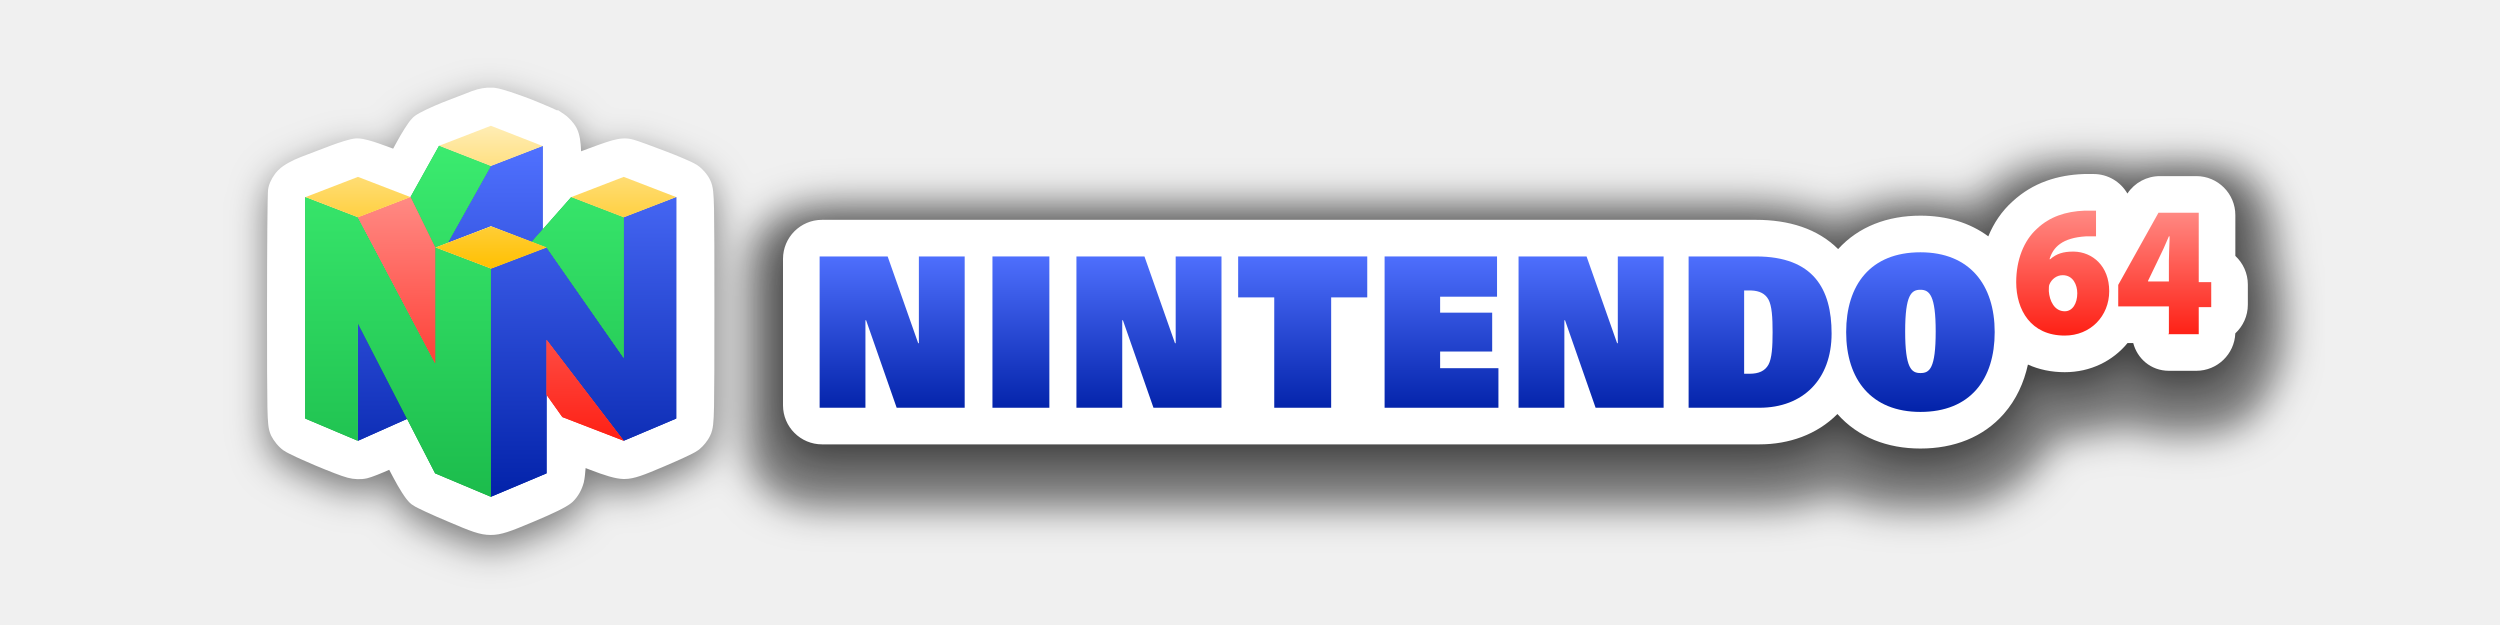
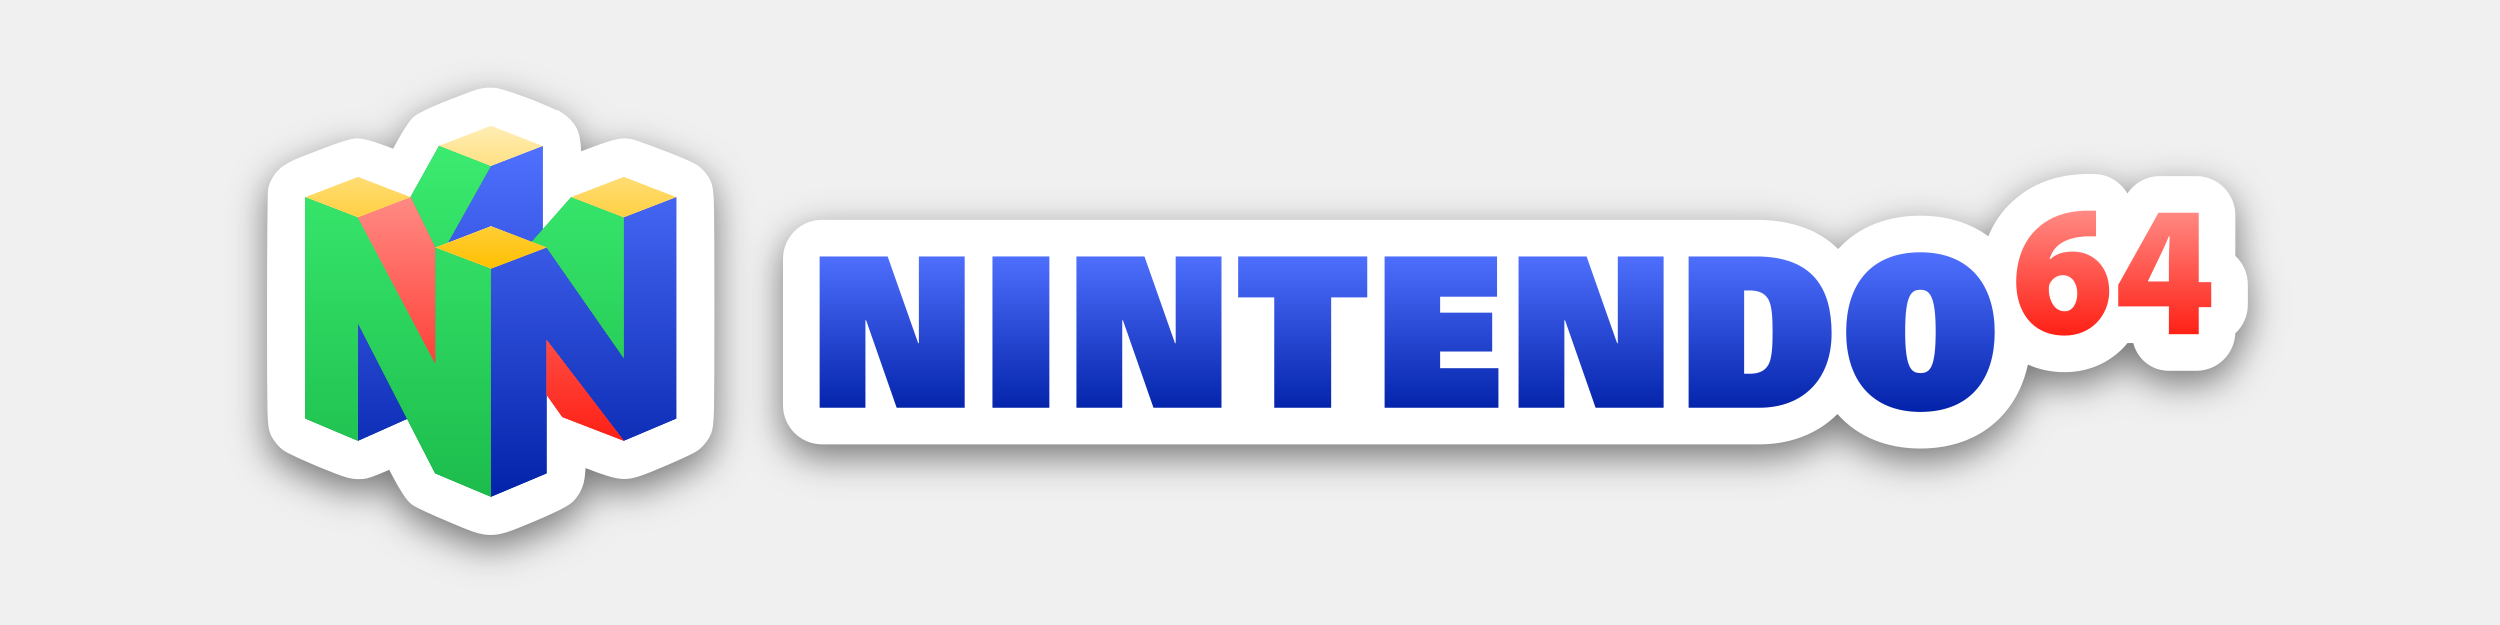
<svg xmlns="http://www.w3.org/2000/svg" width="1024" height="256" viewBox="0 0 1024 256" fill="none">
  <g filter="url(#filter0_d_639_90458)">
    <path fill-rule="evenodd" clip-rule="evenodd" d="M193.411 37.269C196.121 36.293 198.699 35.769 201.591 35.893L202.174 35.927L202.191 35.928L202.21 35.929L202.433 35.947L202.432 35.947L202.519 35.953L202.609 35.963L202.61 35.964C202.613 35.964 202.616 35.964 202.618 35.964L202.629 35.965L202.628 35.966C204.298 36.149 206.848 36.923 209.027 37.633C210.662 38.166 212.513 38.809 214.435 39.512L216.376 40.234L216.383 40.237L216.391 40.239L217.44 40.641L217.486 40.657L217.563 40.689C220.433 41.828 223.288 43.017 225.576 44.023C226.557 44.454 227.461 44.865 228.231 45.231L228.531 45.081L230.947 46.697C230.965 46.708 230.982 46.72 230.999 46.732C232.103 47.478 233.093 48.415 233.841 49.226C234.577 50.025 235.475 51.134 236.125 52.363L236.132 52.374L236.143 52.394L236.152 52.412C237.497 55.006 237.867 58.143 238.017 61.979C238.173 61.917 238.33 61.855 238.487 61.793L238.541 61.772L238.637 61.737C242.661 60.203 247.919 58.289 250.26 57.64L250.826 57.48C253.618 56.713 256.402 56.288 259.577 57.23C261.212 57.683 266.832 59.723 272.098 61.744C274.944 62.808 277.758 63.945 280.021 64.915C282.038 65.78 284.221 66.763 285.337 67.47L285.811 67.786C286.895 68.549 287.838 69.472 288.556 70.286C289.329 71.164 290.225 72.356 290.866 73.705H290.868C291.595 75.176 291.921 76.64 292.114 78.378C292.297 80.017 292.4 82.296 292.47 85.618C292.61 92.333 292.625 104.268 292.625 126.089C292.625 147.91 292.61 159.844 292.47 166.559C292.4 169.881 292.297 172.16 292.114 173.799C291.922 175.527 291.598 176.985 290.88 178.448L290.879 178.447C290.285 179.707 289.483 180.835 288.796 181.673C288.163 182.446 287.36 183.303 286.47 184.032L286.083 184.335C285.289 184.932 284.208 185.49 283.555 185.824C282.699 186.26 281.636 186.772 280.457 187.322C278.091 188.424 275.106 189.747 272.062 191.034L272.061 191.033C267.766 192.867 264.694 194.124 262.351 194.915C259.935 195.731 257.866 196.207 255.649 196.207H255.551L255.479 196.205L255.463 196.204C251.931 196.109 247.738 194.742 241.501 192.354L241.423 192.324L241.409 192.319C240.889 192.117 240.374 191.921 239.87 191.728C239.719 193.941 239.464 196.09 239.151 197.466L239.146 197.498L239.117 197.621L239.084 197.742L239.075 197.773C238.341 200.499 236.855 203.368 234.62 205.499L234.604 205.516L234.563 205.555L234.521 205.593L234.505 205.609L234.499 205.614L234.493 205.619C233.614 206.417 232.545 207.077 231.726 207.55C230.796 208.087 229.683 208.668 228.437 209.28C225.938 210.505 222.66 211.97 218.73 213.612L218.173 213.844C209.053 217.689 205.294 219.125 201 219.125C196.538 219.125 192.803 217.609 183.425 213.603C180.151 212.23 176.982 210.836 174.489 209.685C173.246 209.11 172.133 208.579 171.244 208.13C170.574 207.792 169.448 207.219 168.637 206.609C167.575 205.81 166.759 204.764 166.346 204.221C165.801 203.506 165.227 202.666 164.656 201.774C163.508 199.981 162.199 197.713 160.899 195.232L160.065 193.648C159.844 193.228 159.624 192.819 159.414 192.423C156.393 193.79 152.34 195.44 150.402 195.903L150.384 195.907L150.365 195.911L150.347 195.915L150.333 195.918C147.848 196.485 144.847 196.35 142.408 195.68C141.054 195.343 138.948 194.573 137.018 193.833C134.678 192.937 131.846 191.795 129.073 190.629C126.979 189.749 124.906 188.841 123.069 188.007L121.32 187.202C120.221 186.689 119.223 186.208 118.411 185.794C117.747 185.456 116.794 184.96 116.077 184.452C113.993 182.977 112.082 180.498 111.091 178.509L111.092 178.508L111.084 178.494L111.059 178.445L111.035 178.395L111.025 178.374L111.022 178.368L111.02 178.362C110.342 176.918 110.039 175.489 109.857 173.775C109.687 172.165 109.588 169.924 109.522 166.649C109.389 160.033 109.375 148.293 109.375 126.851C109.375 114.06 109.419 102.186 109.492 93.363C109.529 88.954 109.573 85.289 109.623 82.648C109.648 81.332 109.675 80.24 109.704 79.428C109.719 79.026 109.734 78.655 109.754 78.341C109.762 78.212 109.796 77.55 109.931 76.906L109.939 76.864L109.984 76.665L110 76.603C110.34 75.196 110.965 73.89 111.53 72.91C112.116 71.896 112.941 70.713 113.979 69.69C115.227 68.402 116.923 67.357 118.197 66.648C119.681 65.822 121.399 65.015 123.11 64.35L123.295 64.278L123.317 64.27C126.124 63.192 131.363 61.195 135.143 59.759C137.209 58.974 139.307 58.261 141.063 57.734C141.936 57.471 142.785 57.237 143.537 57.061C144.084 56.933 145.219 56.673 146.351 56.673C147.846 56.673 149.646 57.105 150.782 57.4C152.201 57.768 153.836 58.27 155.41 58.841C157.016 59.391 158.879 60.064 161.038 60.889L162.166 58.808C163.352 56.587 164.631 54.413 165.749 52.656C166.31 51.773 166.86 50.951 167.358 50.259C167.76 49.702 168.425 48.805 169.183 48.096L169.188 48.091L169.209 48.071L169.258 48.026L169.307 47.982L169.329 47.962L169.337 47.955L169.346 47.947C170.207 47.192 171.277 46.587 171.89 46.25C172.677 45.817 173.608 45.348 174.6 44.874C176.589 43.924 179.034 42.855 181.49 41.869L181.523 41.857L181.557 41.843L181.561 41.841C186.151 40.057 191.477 37.981 193.337 37.296L193.343 37.293L193.389 37.277L193.411 37.269Z" fill="white" />
    <path d="M276.985 171.432L255.478 180.532L223.874 139.179V193.878L201.054 203.483V110.059L223.874 101.364L255.478 146.661V89.029L276.985 80.738V171.432Z" fill="url(#paint0_linear_639_90458)" />
    <path d="M276.985 171.432L255.478 180.532L223.874 139.179V193.878L201.054 203.483V110.059L223.874 101.364L255.478 146.661V89.029L276.985 80.738V171.432Z" fill="url(#paint1_linear_639_90458)" />
    <path d="M146.633 132.303L166.828 171.533L146.633 180.531V132.303Z" fill="url(#paint2_linear_639_90458)" />
    <path d="M146.633 132.303L166.828 171.533L146.633 180.531V132.303Z" fill="url(#paint3_linear_639_90458)" />
    <path d="M222.261 59.809V93.983L217.818 99.039L201.057 92.568L183.488 99.342L201.057 67.998L222.261 59.809Z" fill="url(#paint4_linear_639_90458)" />
    <path d="M222.261 59.809V93.983L217.818 99.039L201.057 92.568L183.488 99.342L201.057 67.998L222.261 59.809Z" fill="url(#paint5_linear_639_90458)" />
    <path d="M146.523 89.029L178.228 148.784V101.364L201.048 110.06V203.483L178.228 193.878L146.523 132.303V180.532L125.016 171.432V80.738L146.523 89.029Z" fill="url(#paint6_linear_639_90458)" />
    <path d="M146.523 89.029L178.228 148.784V101.364L201.048 110.06V203.483L178.228 193.878L146.523 132.303V180.532L125.016 171.432V80.738L146.523 89.029Z" fill="url(#paint7_linear_639_90458)" />
    <path d="M233.967 80.738L255.474 89.029V146.661L223.87 101.364L217.811 99.039L233.967 80.738Z" fill="url(#paint8_linear_639_90458)" />
    <path d="M233.967 80.738L255.474 89.029V146.661L223.87 101.364L217.811 99.039L233.967 80.738Z" fill="url(#paint9_linear_639_90458)" />
    <path d="M179.843 59.707L201.048 67.998L183.478 99.341L178.228 101.364L168.13 80.737L179.843 59.707Z" fill="url(#paint10_linear_639_90458)" />
    <path d="M179.843 59.707L201.048 67.998L183.478 99.341L178.228 101.364L168.13 80.737L179.843 59.707Z" fill="url(#paint11_linear_639_90458)" />
    <path d="M223.876 139.179L255.481 180.532L230.338 170.825L223.876 161.726V139.179Z" fill="url(#paint12_linear_639_90458)" />
    <path d="M223.876 139.179L255.481 180.532L230.338 170.825L223.876 161.726V139.179Z" fill="url(#paint13_linear_639_90458)" />
    <path d="M168.14 80.738L178.237 101.364V148.784L146.633 89.029L168.14 80.738Z" fill="url(#paint14_linear_639_90458)" />
    <path d="M168.14 80.738L178.237 101.364V148.784L146.633 89.029L168.14 80.738Z" fill="url(#paint15_linear_639_90458)" />
    <path d="M201.148 92.669L223.968 101.364L201.148 110.059L178.328 101.364L201.148 92.669Z" fill="url(#paint16_linear_639_90458)" />
    <path d="M146.624 72.448L168.132 80.739L146.624 89.03L125.117 80.739L146.624 72.448Z" fill="url(#paint17_linear_639_90458)" />
    <path d="M255.475 72.448L276.983 80.739L255.475 89.03L233.968 80.739L255.475 72.448Z" fill="url(#paint18_linear_639_90458)" />
    <path d="M201.053 51.518L222.258 59.809L201.053 67.998L179.849 59.707L201.053 51.518Z" fill="url(#paint19_linear_639_90458)" />
-     <g filter="url(#filter1_d_639_90458)">
-       <path fill-rule="evenodd" clip-rule="evenodd" d="M857.527 71.277C863.448 71.277 868.614 74.493 871.381 79.269C874.33 74.834 879.319 72.131 884.7 72.131H899.602C908.438 72.131 915.602 79.294 915.602 88.131V104.832C918.749 107.754 920.719 111.926 920.719 116.56V124.794C920.719 129.434 918.742 133.612 915.587 136.534C915.244 145.068 908.219 151.882 899.602 151.882H888.436C880.849 151.882 875.392 146.722 873.767 140.51H871.445C865.461 147.81 856.336 152.449 845.734 152.449C840.222 152.449 835.135 151.367 830.639 149.326C829.023 156.692 825.896 163.66 820.767 169.512C812.343 179.122 800.282 183.722 786.602 183.722C773.029 183.722 761.031 179.103 752.611 169.589C744.202 178.024 732.806 182.015 720.646 182.015H336.719C327.882 182.015 320.719 174.851 320.719 166.015V106.04C320.719 97.203 327.882 90.04 336.719 90.04H719.225C732.713 90.04 744.471 93.642 752.903 102.021C761.303 92.767 773.172 88.335 786.602 88.335C797.129 88.335 806.709 91.115 814.406 96.801C816.623 91.405 819.906 86.476 824.36 82.49C832.694 74.771 842.918 71.663 853.443 71.287L853.711 71.277H857.527Z" fill="white" />
-       <path fill-rule="evenodd" clip-rule="evenodd" d="M858.529 86.277V96.796H854.549C844.599 97.365 840.903 101.345 839.481 106.178H839.767C842.325 103.904 845.168 103.051 849.147 103.051L849.507 103.055C857.044 103.229 863.931 108.9 863.931 119.255C863.931 129.489 856.255 137.449 845.736 137.449C831.806 137.449 825.836 126.931 825.836 115.56C825.836 106.462 828.963 98.502 834.364 93.669C839.481 88.836 846.02 86.562 853.98 86.277H858.529ZM844.884 112.716C842.325 112.716 840.334 114.422 839.481 116.412C839.197 116.981 839.197 117.834 839.197 119.255C839.482 123.235 841.472 127.499 845.736 127.499C848.863 127.499 850.854 124.372 850.854 120.107C850.853 116.696 849.148 112.716 844.884 112.716Z" fill="url(#paint20_linear_639_90458)" />
-       <path fill-rule="evenodd" clip-rule="evenodd" d="M900.603 115.56H905.72V125.794H900.603V136.882H888.094L888.378 136.598V125.51H867.625V116.697L884.113 87.131H900.603V115.56ZM888.378 96.797C886.957 100.208 885.535 103.336 883.829 106.747L879.85 114.991V115.275H888.378V106.747C888.378 104.011 888.596 101.056 888.65 98.075L888.662 96.797H888.378Z" fill="url(#paint21_linear_639_90458)" />
-       <path fill-rule="evenodd" clip-rule="evenodd" d="M786.606 103.336C806.791 103.336 817.025 116.698 817.025 136.029C817.025 155.361 807.075 168.723 786.606 168.723C766.422 168.723 756.188 155.361 756.188 136.029C756.188 116.698 766.138 103.336 786.606 103.336ZM786.606 118.688C782.911 118.688 780.353 120.678 780.353 135.745C780.353 150.812 782.911 152.802 786.606 152.802C790.302 152.802 792.86 151.097 792.86 135.745C792.86 120.962 790.302 118.688 786.606 118.688Z" fill="url(#paint22_linear_639_90458)" />
-       <path d="M363.579 105.039L376.088 140.575H376.372V105.039H395.135V167.014H367.274L354.767 131.193H354.481V167.014H335.719V105.039H363.579Z" fill="url(#paint23_linear_639_90458)" />
-       <path d="M429.819 167.014H406.508V105.039H429.819V167.014Z" fill="url(#paint24_linear_639_90458)" />
-       <path d="M481.275 140.575H481.56V105.039H500.322V167.014H472.462L459.954 131.193H459.669V167.014H440.906V105.039H468.767L481.275 140.575Z" fill="url(#paint25_linear_639_90458)" />
-       <path d="M560.026 105.039V121.812H545.243V167.014H521.932V121.812H507.148V105.039H560.026Z" fill="url(#paint26_linear_639_90458)" />
-       <path d="M613.188 121.527H589.876V128.066H611.197V143.986H589.876V150.81H613.756V167.014H567.133V105.039H613.188V121.527Z" fill="url(#paint27_linear_639_90458)" />
-       <path d="M662.369 140.575H662.653V105.039H681.416V167.014H653.556L641.048 131.193H640.763V167.014H622V105.039H649.86L662.369 140.575Z" fill="url(#paint28_linear_639_90458)" />
-       <path fill-rule="evenodd" clip-rule="evenodd" d="M719.232 105.039C742.828 105.039 750.22 118.4 750.22 136.595C750.22 155.358 738.564 167.014 720.653 167.014H691.656V105.039H719.232ZM714.399 153.084H716.674C720.37 153.084 722.928 151.946 724.35 149.388C725.771 146.829 726.056 141.996 726.056 136.026C726.056 130.056 725.771 125.224 724.35 122.665C723.017 120.266 720.685 119.117 717.354 118.982L716.674 118.969H714.399V153.084Z" fill="url(#paint29_linear_639_90458)" />
-     </g>
+     <path fill-rule="evenodd" clip-rule="evenodd" d="M857.527 71.277C863.448 71.277 868.614 74.493 871.381 79.269C874.33 74.834 879.319 72.131 884.7 72.131H899.602C908.438 72.131 915.602 79.294 915.602 88.131V104.832C918.749 107.754 920.719 111.926 920.719 116.56V124.794C920.719 129.434 918.742 133.612 915.587 136.534C915.244 145.068 908.219 151.882 899.602 151.882H888.436C880.849 151.882 875.392 146.722 873.767 140.51H871.445C865.461 147.81 856.336 152.449 845.734 152.449C840.222 152.449 835.135 151.367 830.639 149.326C829.023 156.692 825.896 163.66 820.767 169.512C812.343 179.122 800.282 183.722 786.602 183.722C773.029 183.722 761.031 179.103 752.611 169.589C744.202 178.024 732.806 182.015 720.646 182.015H336.719C327.882 182.015 320.719 174.851 320.719 166.015V106.04C320.719 97.203 327.882 90.04 336.719 90.04H719.225C732.713 90.04 744.471 93.642 752.903 102.021C761.303 92.767 773.172 88.335 786.602 88.335C797.129 88.335 806.709 91.115 814.406 96.801C816.623 91.405 819.906 86.476 824.36 82.49C832.694 74.771 842.918 71.663 853.443 71.287L853.711 71.277H857.527Z" fill="white" />
+     <path fill-rule="evenodd" clip-rule="evenodd" d="M858.529 86.277V96.796H854.549C844.599 97.365 840.903 101.345 839.481 106.178H839.767C842.325 103.904 845.168 103.051 849.147 103.051L849.507 103.055C857.044 103.229 863.931 108.9 863.931 119.255C863.931 129.489 856.255 137.449 845.736 137.449C831.806 137.449 825.836 126.931 825.836 115.56C825.836 106.462 828.963 98.502 834.364 93.669C839.481 88.836 846.02 86.562 853.98 86.277H858.529ZM844.884 112.716C842.325 112.716 840.334 114.422 839.481 116.412C839.197 116.981 839.197 117.834 839.197 119.255C839.482 123.235 841.472 127.499 845.736 127.499C848.863 127.499 850.854 124.372 850.854 120.107C850.853 116.696 849.148 112.716 844.884 112.716Z" fill="url(#paint20_linear_639_90458)" />
+     <path fill-rule="evenodd" clip-rule="evenodd" d="M900.603 115.56H905.72V125.794H900.603V136.882H888.094L888.378 136.598V125.51H867.625V116.697L884.113 87.131H900.603V115.56ZM888.378 96.797C886.957 100.208 885.535 103.336 883.829 106.747L879.85 114.991V115.275H888.378V106.747C888.378 104.011 888.596 101.056 888.65 98.075L888.662 96.797H888.378Z" fill="url(#paint21_linear_639_90458)" />
+     <path fill-rule="evenodd" clip-rule="evenodd" d="M786.606 103.336C806.791 103.336 817.025 116.698 817.025 136.029C817.025 155.361 807.075 168.723 786.606 168.723C766.422 168.723 756.188 155.361 756.188 136.029C756.188 116.698 766.138 103.336 786.606 103.336ZM786.606 118.688C782.911 118.688 780.353 120.678 780.353 135.745C780.353 150.812 782.911 152.802 786.606 152.802C790.302 152.802 792.86 151.097 792.86 135.745C792.86 120.962 790.302 118.688 786.606 118.688Z" fill="url(#paint22_linear_639_90458)" />
+     <path d="M363.579 105.039L376.088 140.575H376.372V105.039H395.135V167.014H367.274L354.767 131.193H354.481V167.014H335.719V105.039H363.579Z" fill="url(#paint23_linear_639_90458)" />
+     <path d="M429.819 167.014H406.508V105.039H429.819V167.014Z" fill="url(#paint24_linear_639_90458)" />
+     <path d="M481.275 140.575H481.56V105.039H500.322V167.014H472.462L459.954 131.193H459.669V167.014H440.906V105.039H468.767L481.275 140.575Z" fill="url(#paint25_linear_639_90458)" />
+     <path d="M560.026 105.039V121.812H545.243V167.014H521.932V121.812H507.148V105.039H560.026Z" fill="url(#paint26_linear_639_90458)" />
+     <path d="M613.188 121.527H589.876V128.066H611.197V143.986H589.876V150.81H613.756V167.014H567.133V105.039H613.188V121.527Z" fill="url(#paint27_linear_639_90458)" />
+     <path d="M662.369 140.575H662.653V105.039H681.416V167.014H653.556L641.048 131.193H640.763V167.014H622V105.039H649.86L662.369 140.575Z" fill="url(#paint28_linear_639_90458)" />
+     <path fill-rule="evenodd" clip-rule="evenodd" d="M719.232 105.039C742.828 105.039 750.22 118.4 750.22 136.595C750.22 155.358 738.564 167.014 720.653 167.014H691.656V105.039H719.232ZM714.399 153.084H716.674C720.37 153.084 722.928 151.946 724.35 149.388C725.771 146.829 726.056 141.996 726.056 136.026C726.056 130.056 725.771 125.224 724.35 122.665C723.017 120.266 720.685 119.117 717.354 118.982L716.674 118.969H714.399V153.084Z" fill="url(#paint29_linear_639_90458)" />
  </g>
  <defs>
    <filter id="filter0_d_639_90458" x="73" y="5" width="879" height="255" filterUnits="userSpaceOnUse" color-interpolation-filters="sRGB">
-       <feFlood flood-opacity="0" result="BackgroundImageFix" />
-       <feColorMatrix in="SourceAlpha" type="matrix" values="0 0 0 0 0 0 0 0 0 0 0 0 0 0 0 0 0 0 127 0" result="hardAlpha" />
-       <feOffset dy="5" />
-       <feGaussianBlur stdDeviation="7.5" />
-       <feColorMatrix type="matrix" values="0 0 0 0 0 0 0 0 0 0 0 0 0 0 0 0 0 0 0.5 0" />
-       <feBlend mode="normal" in2="BackgroundImageFix" result="effect1_dropShadow_639_90458" />
-       <feBlend mode="normal" in="SourceGraphic" in2="effect1_dropShadow_639_90458" result="shape" />
-     </filter>
-     <filter id="filter1_d_639_90458" x="305.719" y="61.277" width="630" height="142.445" filterUnits="userSpaceOnUse" color-interpolation-filters="sRGB">
      <feFlood flood-opacity="0" result="BackgroundImageFix" />
      <feColorMatrix in="SourceAlpha" type="matrix" values="0 0 0 0 0 0 0 0 0 0 0 0 0 0 0 0 0 0 127 0" result="hardAlpha" />
      <feOffset dy="5" />
      <feGaussianBlur stdDeviation="7.5" />
      <feColorMatrix type="matrix" values="0 0 0 0 0 0 0 0 0 0 0 0 0 0 0 0 0 0 0.5 0" />
      <feBlend mode="normal" in2="BackgroundImageFix" result="effect1_dropShadow_639_90458" />
      <feBlend mode="normal" in="SourceGraphic" in2="effect1_dropShadow_639_90458" result="shape" />
    </filter>
    <linearGradient id="paint0_linear_639_90458" x1="211.809" y1="59.809" x2="211.809" y2="203.483" gradientUnits="userSpaceOnUse">
      <stop stop-color="#2245DA" />
      <stop offset="1" stop-color="#0222A9" />
    </linearGradient>
    <linearGradient id="paint1_linear_639_90458" x1="211.809" y1="59.809" x2="211.809" y2="203.483" gradientUnits="userSpaceOnUse">
      <stop stop-color="#5071FF" />
      <stop offset="1" stop-color="#0222A9" />
    </linearGradient>
    <linearGradient id="paint2_linear_639_90458" x1="211.809" y1="59.809" x2="211.809" y2="203.483" gradientUnits="userSpaceOnUse">
      <stop stop-color="#2245DA" />
      <stop offset="1" stop-color="#0222A9" />
    </linearGradient>
    <linearGradient id="paint3_linear_639_90458" x1="211.809" y1="59.809" x2="211.809" y2="203.483" gradientUnits="userSpaceOnUse">
      <stop stop-color="#5071FF" />
      <stop offset="1" stop-color="#0222A9" />
    </linearGradient>
    <linearGradient id="paint4_linear_639_90458" x1="211.809" y1="59.809" x2="211.809" y2="203.483" gradientUnits="userSpaceOnUse">
      <stop stop-color="#2245DA" />
      <stop offset="1" stop-color="#0222A9" />
    </linearGradient>
    <linearGradient id="paint5_linear_639_90458" x1="211.809" y1="59.809" x2="211.809" y2="203.483" gradientUnits="userSpaceOnUse">
      <stop stop-color="#5071FF" />
      <stop offset="1" stop-color="#0222A9" />
    </linearGradient>
    <linearGradient id="paint6_linear_639_90458" x1="190.245" y1="59.707" x2="190.245" y2="203.483" gradientUnits="userSpaceOnUse">
      <stop stop-color="#1CBC4C" />
      <stop offset="1" stop-color="#069330" />
    </linearGradient>
    <linearGradient id="paint7_linear_639_90458" x1="190.245" y1="59.707" x2="190.245" y2="203.483" gradientUnits="userSpaceOnUse">
      <stop stop-color="#3BEB6F" />
      <stop offset="1" stop-color="#1CBC4C" />
    </linearGradient>
    <linearGradient id="paint8_linear_639_90458" x1="190.245" y1="59.707" x2="190.245" y2="203.483" gradientUnits="userSpaceOnUse">
      <stop stop-color="#1CBC4C" />
      <stop offset="1" stop-color="#069330" />
    </linearGradient>
    <linearGradient id="paint9_linear_639_90458" x1="190.245" y1="59.707" x2="190.245" y2="203.483" gradientUnits="userSpaceOnUse">
      <stop stop-color="#3BEB6F" />
      <stop offset="1" stop-color="#1CBC4C" />
    </linearGradient>
    <linearGradient id="paint10_linear_639_90458" x1="190.245" y1="59.707" x2="190.245" y2="203.483" gradientUnits="userSpaceOnUse">
      <stop stop-color="#1CBC4C" />
      <stop offset="1" stop-color="#069330" />
    </linearGradient>
    <linearGradient id="paint11_linear_639_90458" x1="190.245" y1="59.707" x2="190.245" y2="203.483" gradientUnits="userSpaceOnUse">
      <stop stop-color="#3BEB6F" />
      <stop offset="1" stop-color="#1CBC4C" />
    </linearGradient>
    <linearGradient id="paint12_linear_639_90458" x1="201.057" y1="80.738" x2="201.057" y2="180.532" gradientUnits="userSpaceOnUse">
      <stop stop-color="#FF574E" />
      <stop offset="1" stop-color="#FE2015" />
    </linearGradient>
    <linearGradient id="paint13_linear_639_90458" x1="201.057" y1="80.738" x2="201.057" y2="180.532" gradientUnits="userSpaceOnUse">
      <stop stop-color="#FF8A84" />
      <stop offset="1" stop-color="#FE2015" />
    </linearGradient>
    <linearGradient id="paint14_linear_639_90458" x1="201.057" y1="80.738" x2="201.057" y2="180.532" gradientUnits="userSpaceOnUse">
      <stop stop-color="#FF574E" />
      <stop offset="1" stop-color="#FE2015" />
    </linearGradient>
    <linearGradient id="paint15_linear_639_90458" x1="201.057" y1="80.738" x2="201.057" y2="180.532" gradientUnits="userSpaceOnUse">
      <stop stop-color="#FF8A84" />
      <stop offset="1" stop-color="#FE2015" />
    </linearGradient>
    <linearGradient id="paint16_linear_639_90458" x1="201.05" y1="51.518" x2="201.05" y2="110.059" gradientUnits="userSpaceOnUse">
      <stop stop-color="#FFEDB5" />
      <stop offset="1" stop-color="#FFC001" />
    </linearGradient>
    <linearGradient id="paint17_linear_639_90458" x1="201.05" y1="51.518" x2="201.05" y2="110.059" gradientUnits="userSpaceOnUse">
      <stop stop-color="#FFEDB5" />
      <stop offset="1" stop-color="#FFC001" />
    </linearGradient>
    <linearGradient id="paint18_linear_639_90458" x1="201.05" y1="51.518" x2="201.05" y2="110.059" gradientUnits="userSpaceOnUse">
      <stop stop-color="#FFEDB5" />
      <stop offset="1" stop-color="#FFC001" />
    </linearGradient>
    <linearGradient id="paint19_linear_639_90458" x1="201.05" y1="51.518" x2="201.05" y2="110.059" gradientUnits="userSpaceOnUse">
      <stop stop-color="#FFEDB5" />
      <stop offset="1" stop-color="#FFC001" />
    </linearGradient>
    <linearGradient id="paint20_linear_639_90458" x1="865.778" y1="86.277" x2="865.778" y2="137.449" gradientUnits="userSpaceOnUse">
      <stop stop-color="#FF8A84" />
      <stop offset="1" stop-color="#FE2015" />
    </linearGradient>
    <linearGradient id="paint21_linear_639_90458" x1="865.778" y1="86.277" x2="865.778" y2="137.449" gradientUnits="userSpaceOnUse">
      <stop stop-color="#FF8A84" />
      <stop offset="1" stop-color="#FE2015" />
    </linearGradient>
    <linearGradient id="paint22_linear_639_90458" x1="576.372" y1="103.336" x2="576.372" y2="168.723" gradientUnits="userSpaceOnUse">
      <stop stop-color="#5071FF" />
      <stop offset="1" stop-color="#0222A9" />
    </linearGradient>
    <linearGradient id="paint23_linear_639_90458" x1="576.372" y1="103.336" x2="576.372" y2="168.723" gradientUnits="userSpaceOnUse">
      <stop stop-color="#5071FF" />
      <stop offset="1" stop-color="#0222A9" />
    </linearGradient>
    <linearGradient id="paint24_linear_639_90458" x1="576.372" y1="103.336" x2="576.372" y2="168.723" gradientUnits="userSpaceOnUse">
      <stop stop-color="#5071FF" />
      <stop offset="1" stop-color="#0222A9" />
    </linearGradient>
    <linearGradient id="paint25_linear_639_90458" x1="576.372" y1="103.336" x2="576.372" y2="168.723" gradientUnits="userSpaceOnUse">
      <stop stop-color="#5071FF" />
      <stop offset="1" stop-color="#0222A9" />
    </linearGradient>
    <linearGradient id="paint26_linear_639_90458" x1="576.372" y1="103.336" x2="576.372" y2="168.723" gradientUnits="userSpaceOnUse">
      <stop stop-color="#5071FF" />
      <stop offset="1" stop-color="#0222A9" />
    </linearGradient>
    <linearGradient id="paint27_linear_639_90458" x1="576.372" y1="103.336" x2="576.372" y2="168.723" gradientUnits="userSpaceOnUse">
      <stop stop-color="#5071FF" />
      <stop offset="1" stop-color="#0222A9" />
    </linearGradient>
    <linearGradient id="paint28_linear_639_90458" x1="576.372" y1="103.336" x2="576.372" y2="168.723" gradientUnits="userSpaceOnUse">
      <stop stop-color="#5071FF" />
      <stop offset="1" stop-color="#0222A9" />
    </linearGradient>
    <linearGradient id="paint29_linear_639_90458" x1="576.372" y1="103.336" x2="576.372" y2="168.723" gradientUnits="userSpaceOnUse">
      <stop stop-color="#5071FF" />
      <stop offset="1" stop-color="#0222A9" />
    </linearGradient>
  </defs>
</svg>
